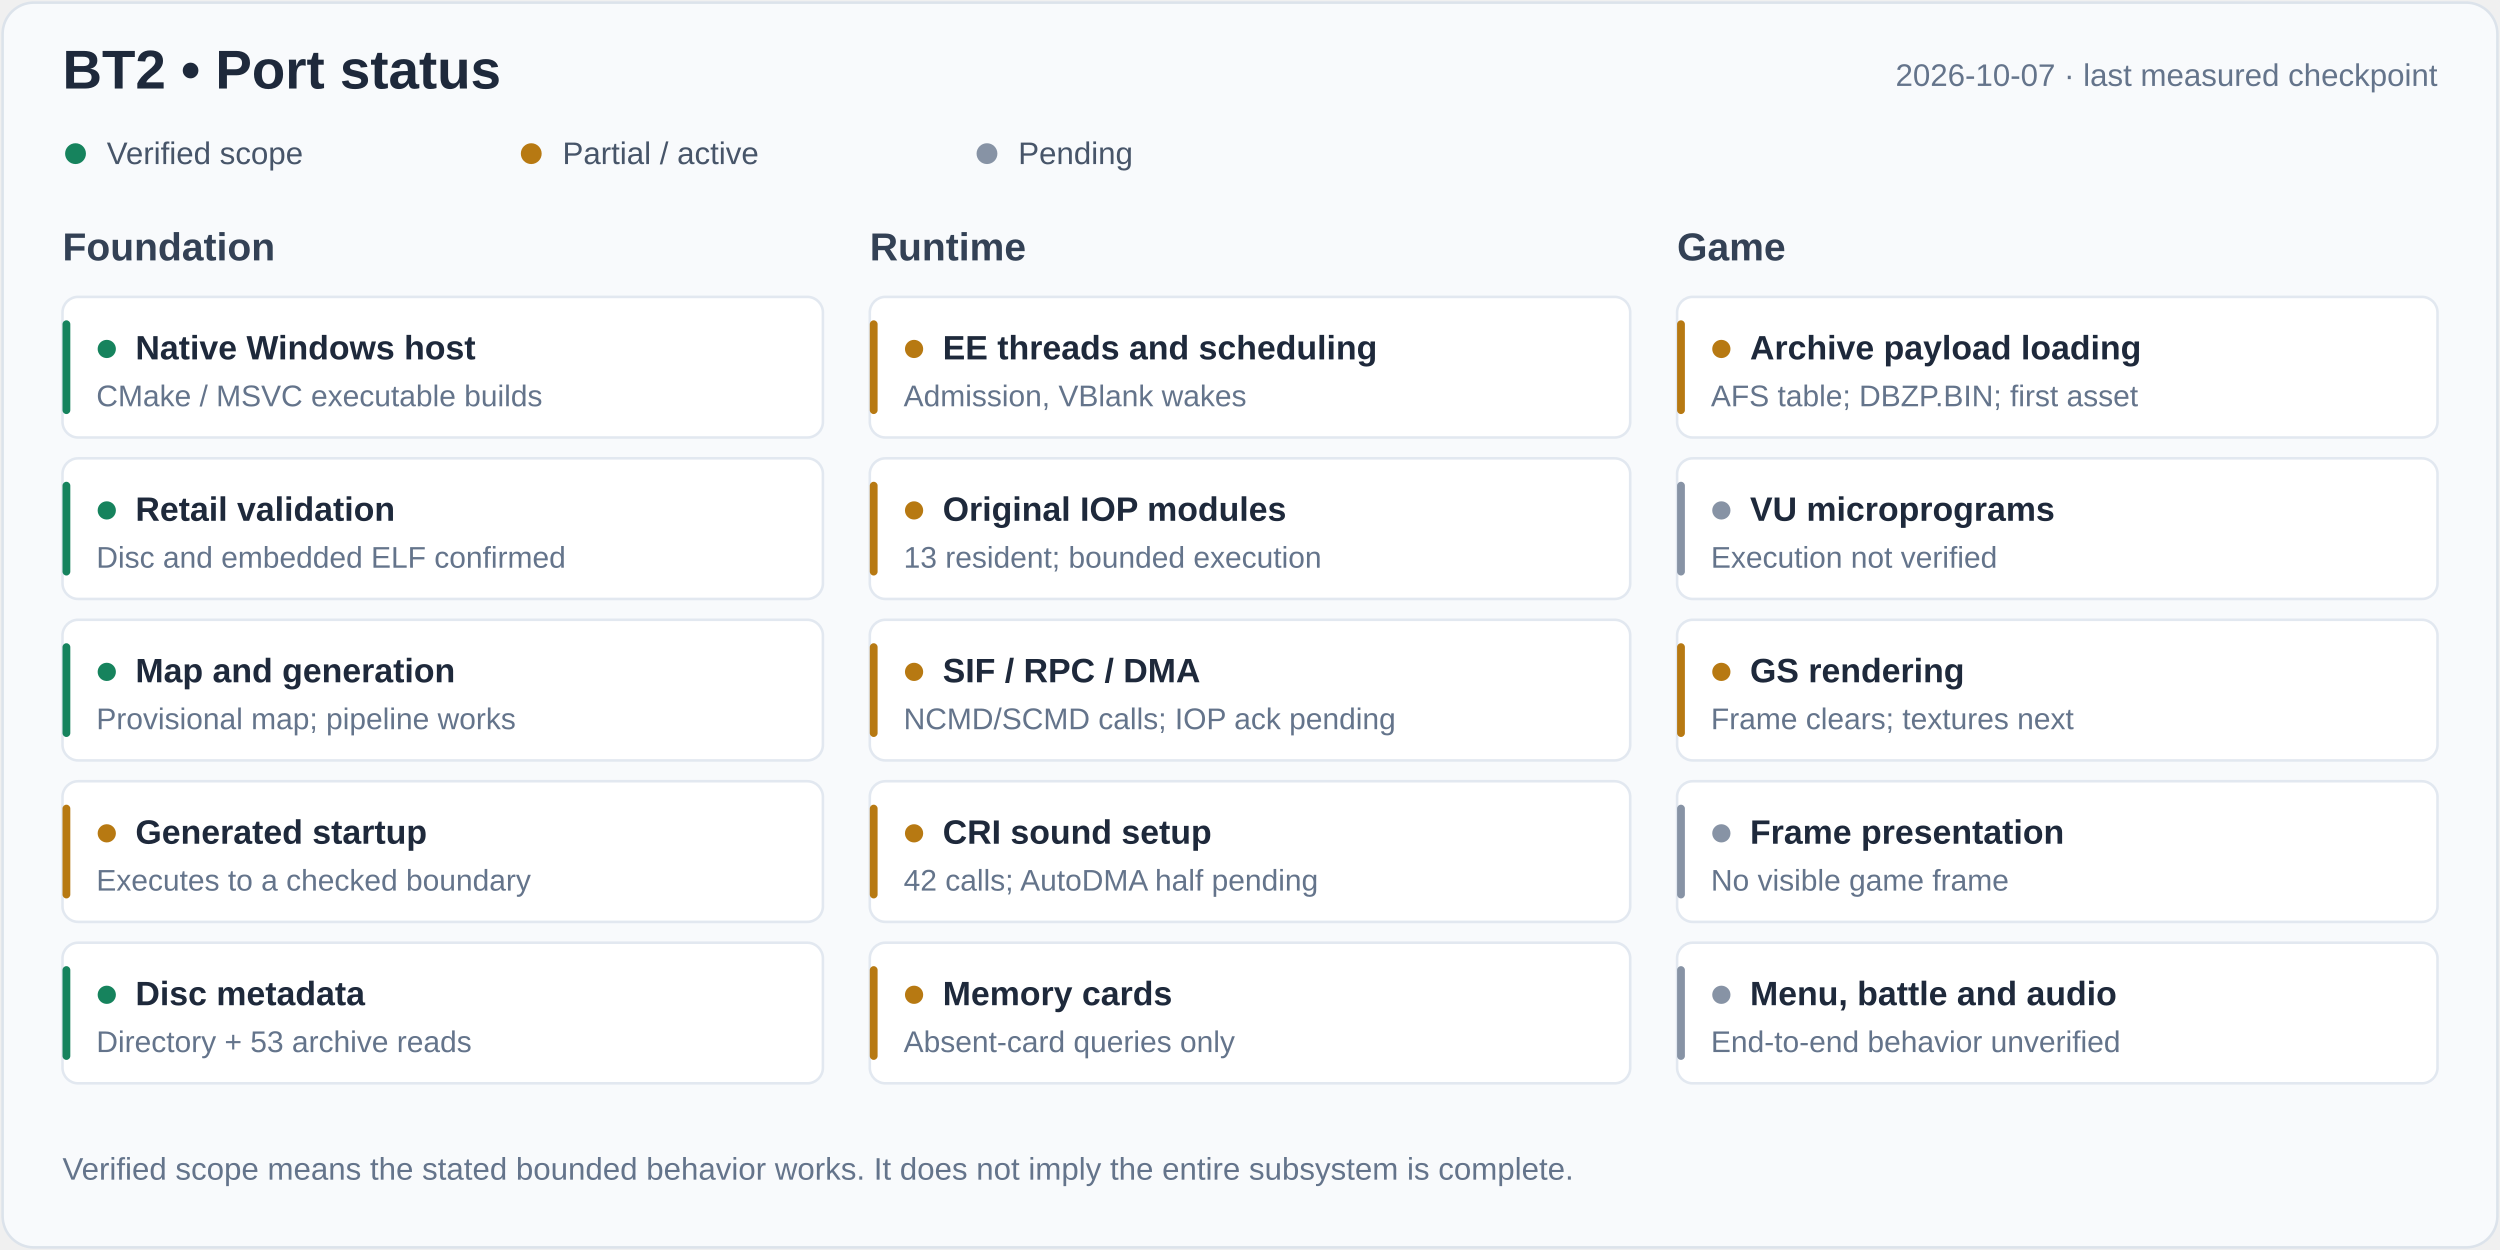
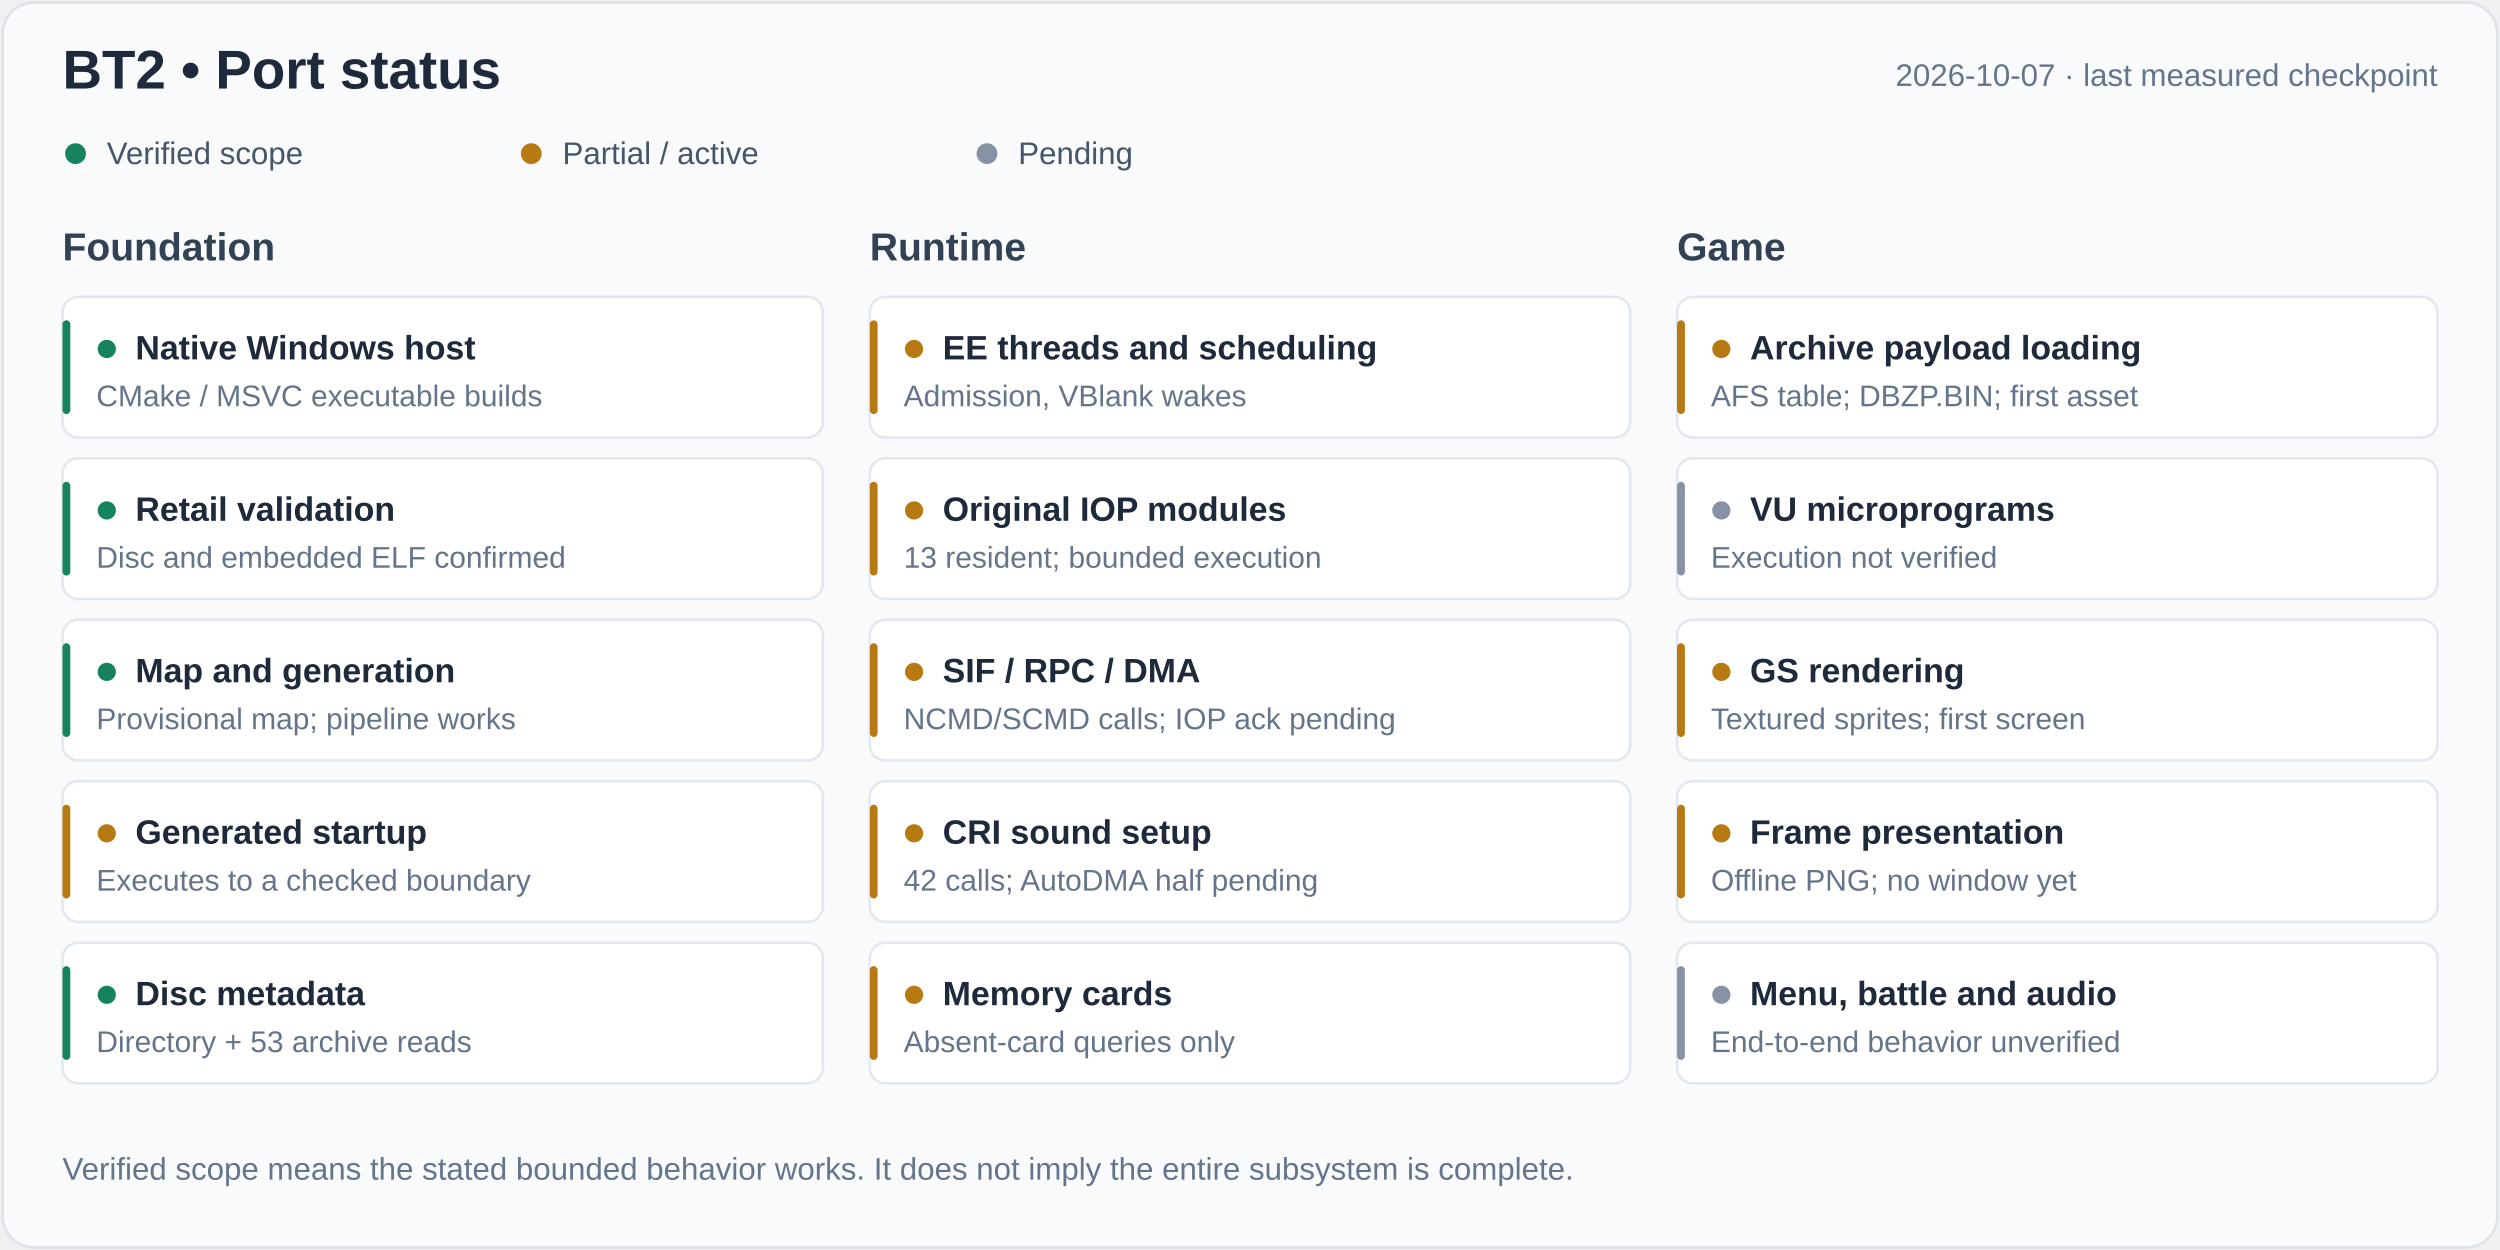
<svg xmlns="http://www.w3.org/2000/svg" width="960" height="480" viewBox="0 0 960 480" role="img" aria-labelledby="title desc">
  <rect x="1" y="1" width="958" height="478" rx="12" fill="#f8fafc" stroke="#dce3eb" />
  <g font-family="Segoe UI,Arial,sans-serif">
    <text x="24" y="34" font-size="21" font-weight="600" fill="#1e293b">BT2 • Port status</text>
    <text x="936" y="33" text-anchor="end" font-size="12" fill="#64748b">2026-10-07 · last measured checkpoint</text>
    <circle cx="29" cy="59" r="4" fill="#16835d" />
    <text x="41" y="63" font-size="12" fill="#475569">Verified scope</text>
    <circle cx="204" cy="59" r="4" fill="#b77912" />
    <text x="216" y="63" font-size="12" fill="#475569">Partial / active</text>
    <circle cx="379" cy="59" r="4" fill="#8793a5" />
    <text x="391" y="63" font-size="12" fill="#475569">Pending</text>
    <text x="24" y="100" font-size="15" font-weight="600" fill="#334155">Foundation</text>
    <g>
      <rect x="24" y="114" width="292" height="54" rx="6" fill="#fff" stroke="#e2e8f0" />
      <rect x="24" y="123" width="3" height="36" rx="1.5" fill="#16835d" />
      <circle cx="41" cy="134" r="3.5" fill="#16835d" />
      <text x="52" y="138" font-size="13" font-weight="600" fill="#1e293b">Native Windows host</text>
      <text x="37" y="156" font-size="11.5" fill="#64748b">CMake / MSVC executable builds</text>
    </g>
    <g>
      <rect x="24" y="176" width="292" height="54" rx="6" fill="#fff" stroke="#e2e8f0" />
      <rect x="24" y="185" width="3" height="36" rx="1.5" fill="#16835d" />
      <circle cx="41" cy="196" r="3.5" fill="#16835d" />
      <text x="52" y="200" font-size="13" font-weight="600" fill="#1e293b">Retail validation</text>
      <text x="37" y="218" font-size="11.5" fill="#64748b">Disc and embedded ELF confirmed</text>
    </g>
    <g>
      <rect x="24" y="238" width="292" height="54" rx="6" fill="#fff" stroke="#e2e8f0" />
      <rect x="24" y="247" width="3" height="36" rx="1.5" fill="#16835d" />
      <circle cx="41" cy="258" r="3.5" fill="#16835d" />
      <text x="52" y="262" font-size="13" font-weight="600" fill="#1e293b">Map and generation</text>
      <text x="37" y="280" font-size="11.5" fill="#64748b">Provisional map; pipeline works</text>
    </g>
    <g>
      <rect x="24" y="300" width="292" height="54" rx="6" fill="#fff" stroke="#e2e8f0" />
      <rect x="24" y="309" width="3" height="36" rx="1.5" fill="#b77912" />
      <circle cx="41" cy="320" r="3.5" fill="#b77912" />
      <text x="52" y="324" font-size="13" font-weight="600" fill="#1e293b">Generated startup</text>
      <text x="37" y="342" font-size="11.5" fill="#64748b">Executes to a checked boundary</text>
    </g>
    <g>
      <rect x="24" y="362" width="292" height="54" rx="6" fill="#fff" stroke="#e2e8f0" />
      <rect x="24" y="371" width="3" height="36" rx="1.5" fill="#16835d" />
      <circle cx="41" cy="382" r="3.5" fill="#16835d" />
      <text x="52" y="386" font-size="13" font-weight="600" fill="#1e293b">Disc metadata</text>
      <text x="37" y="404" font-size="11.5" fill="#64748b">Directory + 53 archive reads</text>
    </g>
    <text x="334" y="100" font-size="15" font-weight="600" fill="#334155">Runtime</text>
    <g>
      <rect x="334" y="114" width="292" height="54" rx="6" fill="#fff" stroke="#e2e8f0" />
      <rect x="334" y="123" width="3" height="36" rx="1.5" fill="#b77912" />
      <circle cx="351" cy="134" r="3.5" fill="#b77912" />
      <text x="362" y="138" font-size="13" font-weight="600" fill="#1e293b">EE threads and scheduling</text>
      <text x="347" y="156" font-size="11.5" fill="#64748b">Admission, VBlank wakes</text>
    </g>
    <g>
      <rect x="334" y="176" width="292" height="54" rx="6" fill="#fff" stroke="#e2e8f0" />
      <rect x="334" y="185" width="3" height="36" rx="1.5" fill="#b77912" />
      <circle cx="351" cy="196" r="3.5" fill="#b77912" />
      <text x="362" y="200" font-size="13" font-weight="600" fill="#1e293b">Original IOP modules</text>
      <text x="347" y="218" font-size="11.5" fill="#64748b">13 resident; bounded execution</text>
    </g>
    <g>
      <rect x="334" y="238" width="292" height="54" rx="6" fill="#fff" stroke="#e2e8f0" />
      <rect x="334" y="247" width="3" height="36" rx="1.5" fill="#b77912" />
      <circle cx="351" cy="258" r="3.5" fill="#b77912" />
      <text x="362" y="262" font-size="13" font-weight="600" fill="#1e293b">SIF / RPC / DMA</text>
      <text x="347" y="280" font-size="11.5" fill="#64748b">NCMD/SCMD calls; IOP ack pending</text>
    </g>
    <g>
      <rect x="334" y="300" width="292" height="54" rx="6" fill="#fff" stroke="#e2e8f0" />
      <rect x="334" y="309" width="3" height="36" rx="1.5" fill="#b77912" />
      <circle cx="351" cy="320" r="3.5" fill="#b77912" />
      <text x="362" y="324" font-size="13" font-weight="600" fill="#1e293b">CRI sound setup</text>
      <text x="347" y="342" font-size="11.5" fill="#64748b">42 calls; AutoDMA half pending</text>
    </g>
    <g>
      <rect x="334" y="362" width="292" height="54" rx="6" fill="#fff" stroke="#e2e8f0" />
      <rect x="334" y="371" width="3" height="36" rx="1.5" fill="#b77912" />
      <circle cx="351" cy="382" r="3.5" fill="#b77912" />
      <text x="362" y="386" font-size="13" font-weight="600" fill="#1e293b">Memory cards</text>
      <text x="347" y="404" font-size="11.5" fill="#64748b">Absent-card queries only</text>
    </g>
    <text x="644" y="100" font-size="15" font-weight="600" fill="#334155">Game</text>
    <g>
      <rect x="644" y="114" width="292" height="54" rx="6" fill="#fff" stroke="#e2e8f0" />
      <rect x="644" y="123" width="3" height="36" rx="1.5" fill="#b77912" />
      <circle cx="661" cy="134" r="3.5" fill="#b77912" />
      <text x="672" y="138" font-size="13" font-weight="600" fill="#1e293b">Archive payload loading</text>
      <text x="657" y="156" font-size="11.5" fill="#64748b">AFS table; DBZP.BIN; first asset</text>
    </g>
    <g>
      <rect x="644" y="176" width="292" height="54" rx="6" fill="#fff" stroke="#e2e8f0" />
      <rect x="644" y="185" width="3" height="36" rx="1.5" fill="#8793a5" />
      <circle cx="661" cy="196" r="3.5" fill="#8793a5" />
      <text x="672" y="200" font-size="13" font-weight="600" fill="#1e293b">VU microprograms</text>
      <text x="657" y="218" font-size="11.5" fill="#64748b">Execution not verified</text>
    </g>
    <g>
      <rect x="644" y="238" width="292" height="54" rx="6" fill="#fff" stroke="#e2e8f0" />
      <rect x="644" y="247" width="3" height="36" rx="1.5" fill="#b77912" />
      <circle cx="661" cy="258" r="3.5" fill="#b77912" />
      <text x="672" y="262" font-size="13" font-weight="600" fill="#1e293b">GS rendering</text>
-       <text x="657" y="280" font-size="11.5" fill="#64748b">Frame clears; textures next</text>
+       <text x="657" y="280" font-size="11.5" fill="#64748b">Textured sprites; first screen</text>
    </g>
    <g>
      <rect x="644" y="300" width="292" height="54" rx="6" fill="#fff" stroke="#e2e8f0" />
-       <rect x="644" y="309" width="3" height="36" rx="1.5" fill="#8793a5" />
-       <circle cx="661" cy="320" r="3.5" fill="#8793a5" />
+       <rect x="644" y="309" width="3" height="36" rx="1.5" fill="#b77912" />
+       <circle cx="661" cy="320" r="3.5" fill="#b77912" />
      <text x="672" y="324" font-size="13" font-weight="600" fill="#1e293b">Frame presentation</text>
-       <text x="657" y="342" font-size="11.5" fill="#64748b">No visible game frame</text>
+       <text x="657" y="342" font-size="11.5" fill="#64748b">Offline PNG; no window yet</text>
    </g>
    <g>
      <rect x="644" y="362" width="292" height="54" rx="6" fill="#fff" stroke="#e2e8f0" />
      <rect x="644" y="371" width="3" height="36" rx="1.5" fill="#8793a5" />
      <circle cx="661" cy="382" r="3.5" fill="#8793a5" />
      <text x="672" y="386" font-size="13" font-weight="600" fill="#1e293b">Menu, battle and audio</text>
      <text x="657" y="404" font-size="11.5" fill="#64748b">End-to-end behavior unverified</text>
    </g>
    <text x="24" y="453" font-size="12" fill="#64748b">Verified scope means the stated bounded behavior works. It does not imply the entire subsystem is complete.</text>
  </g>
</svg>
